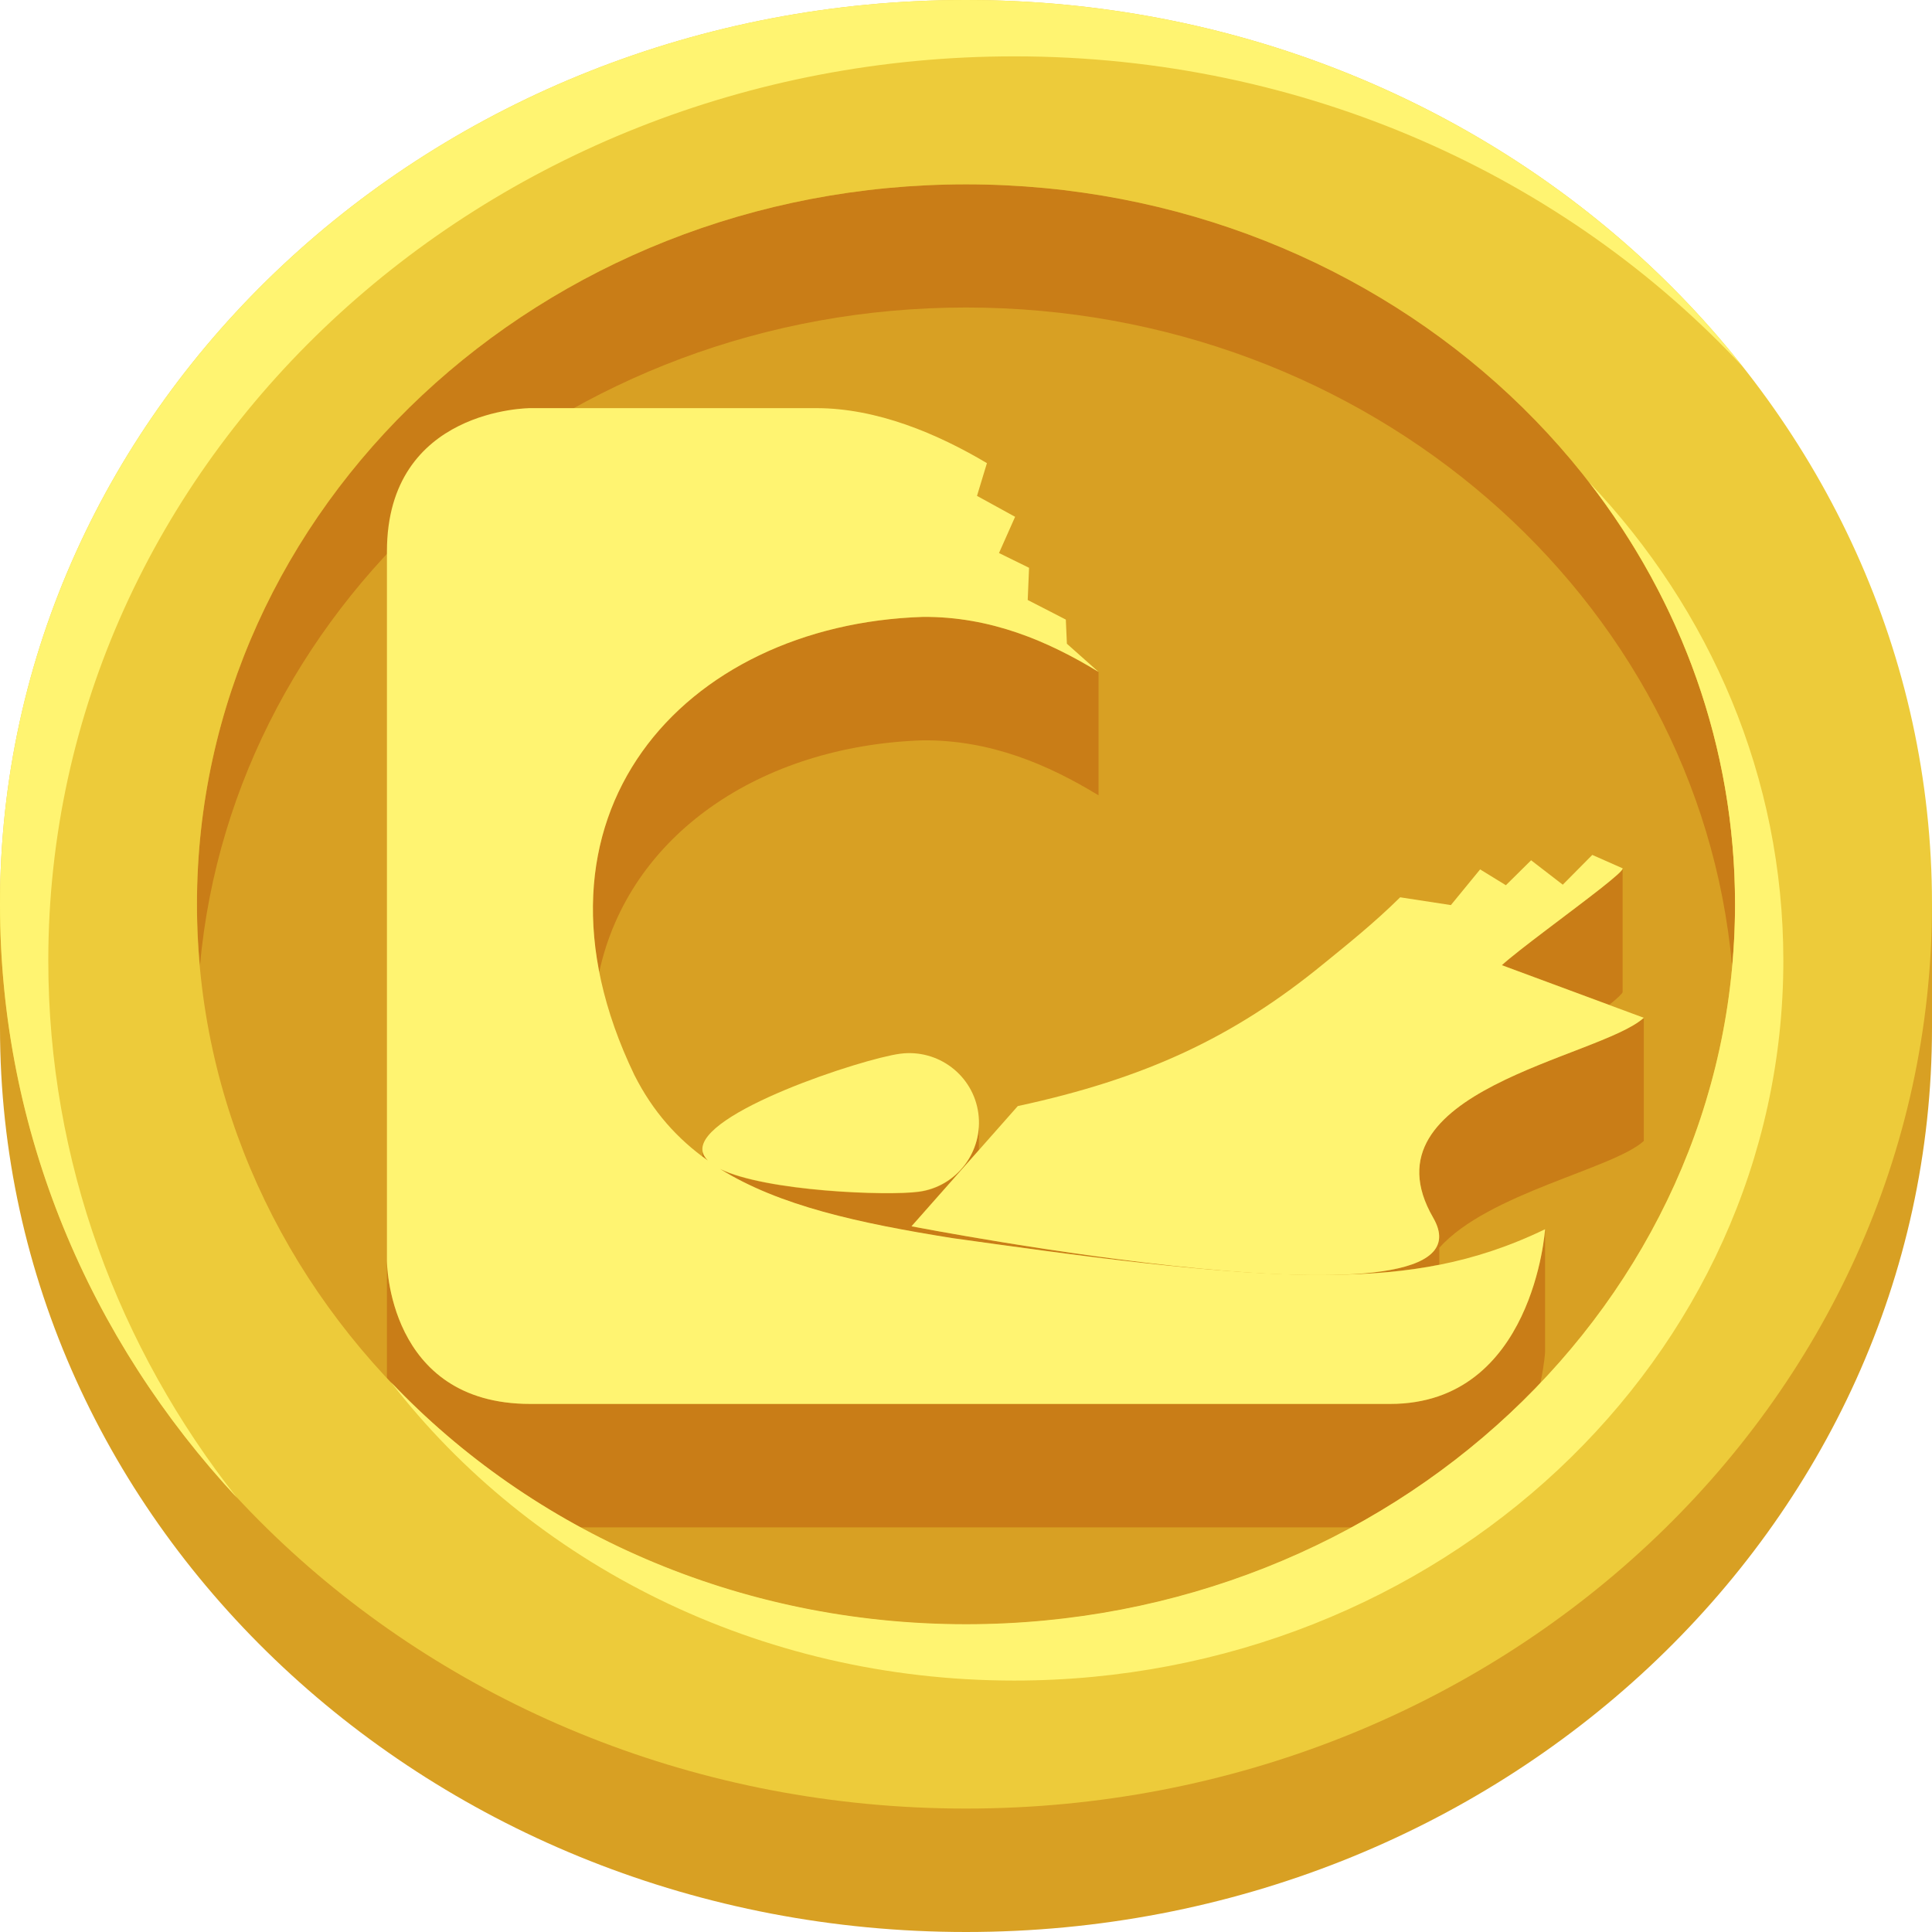
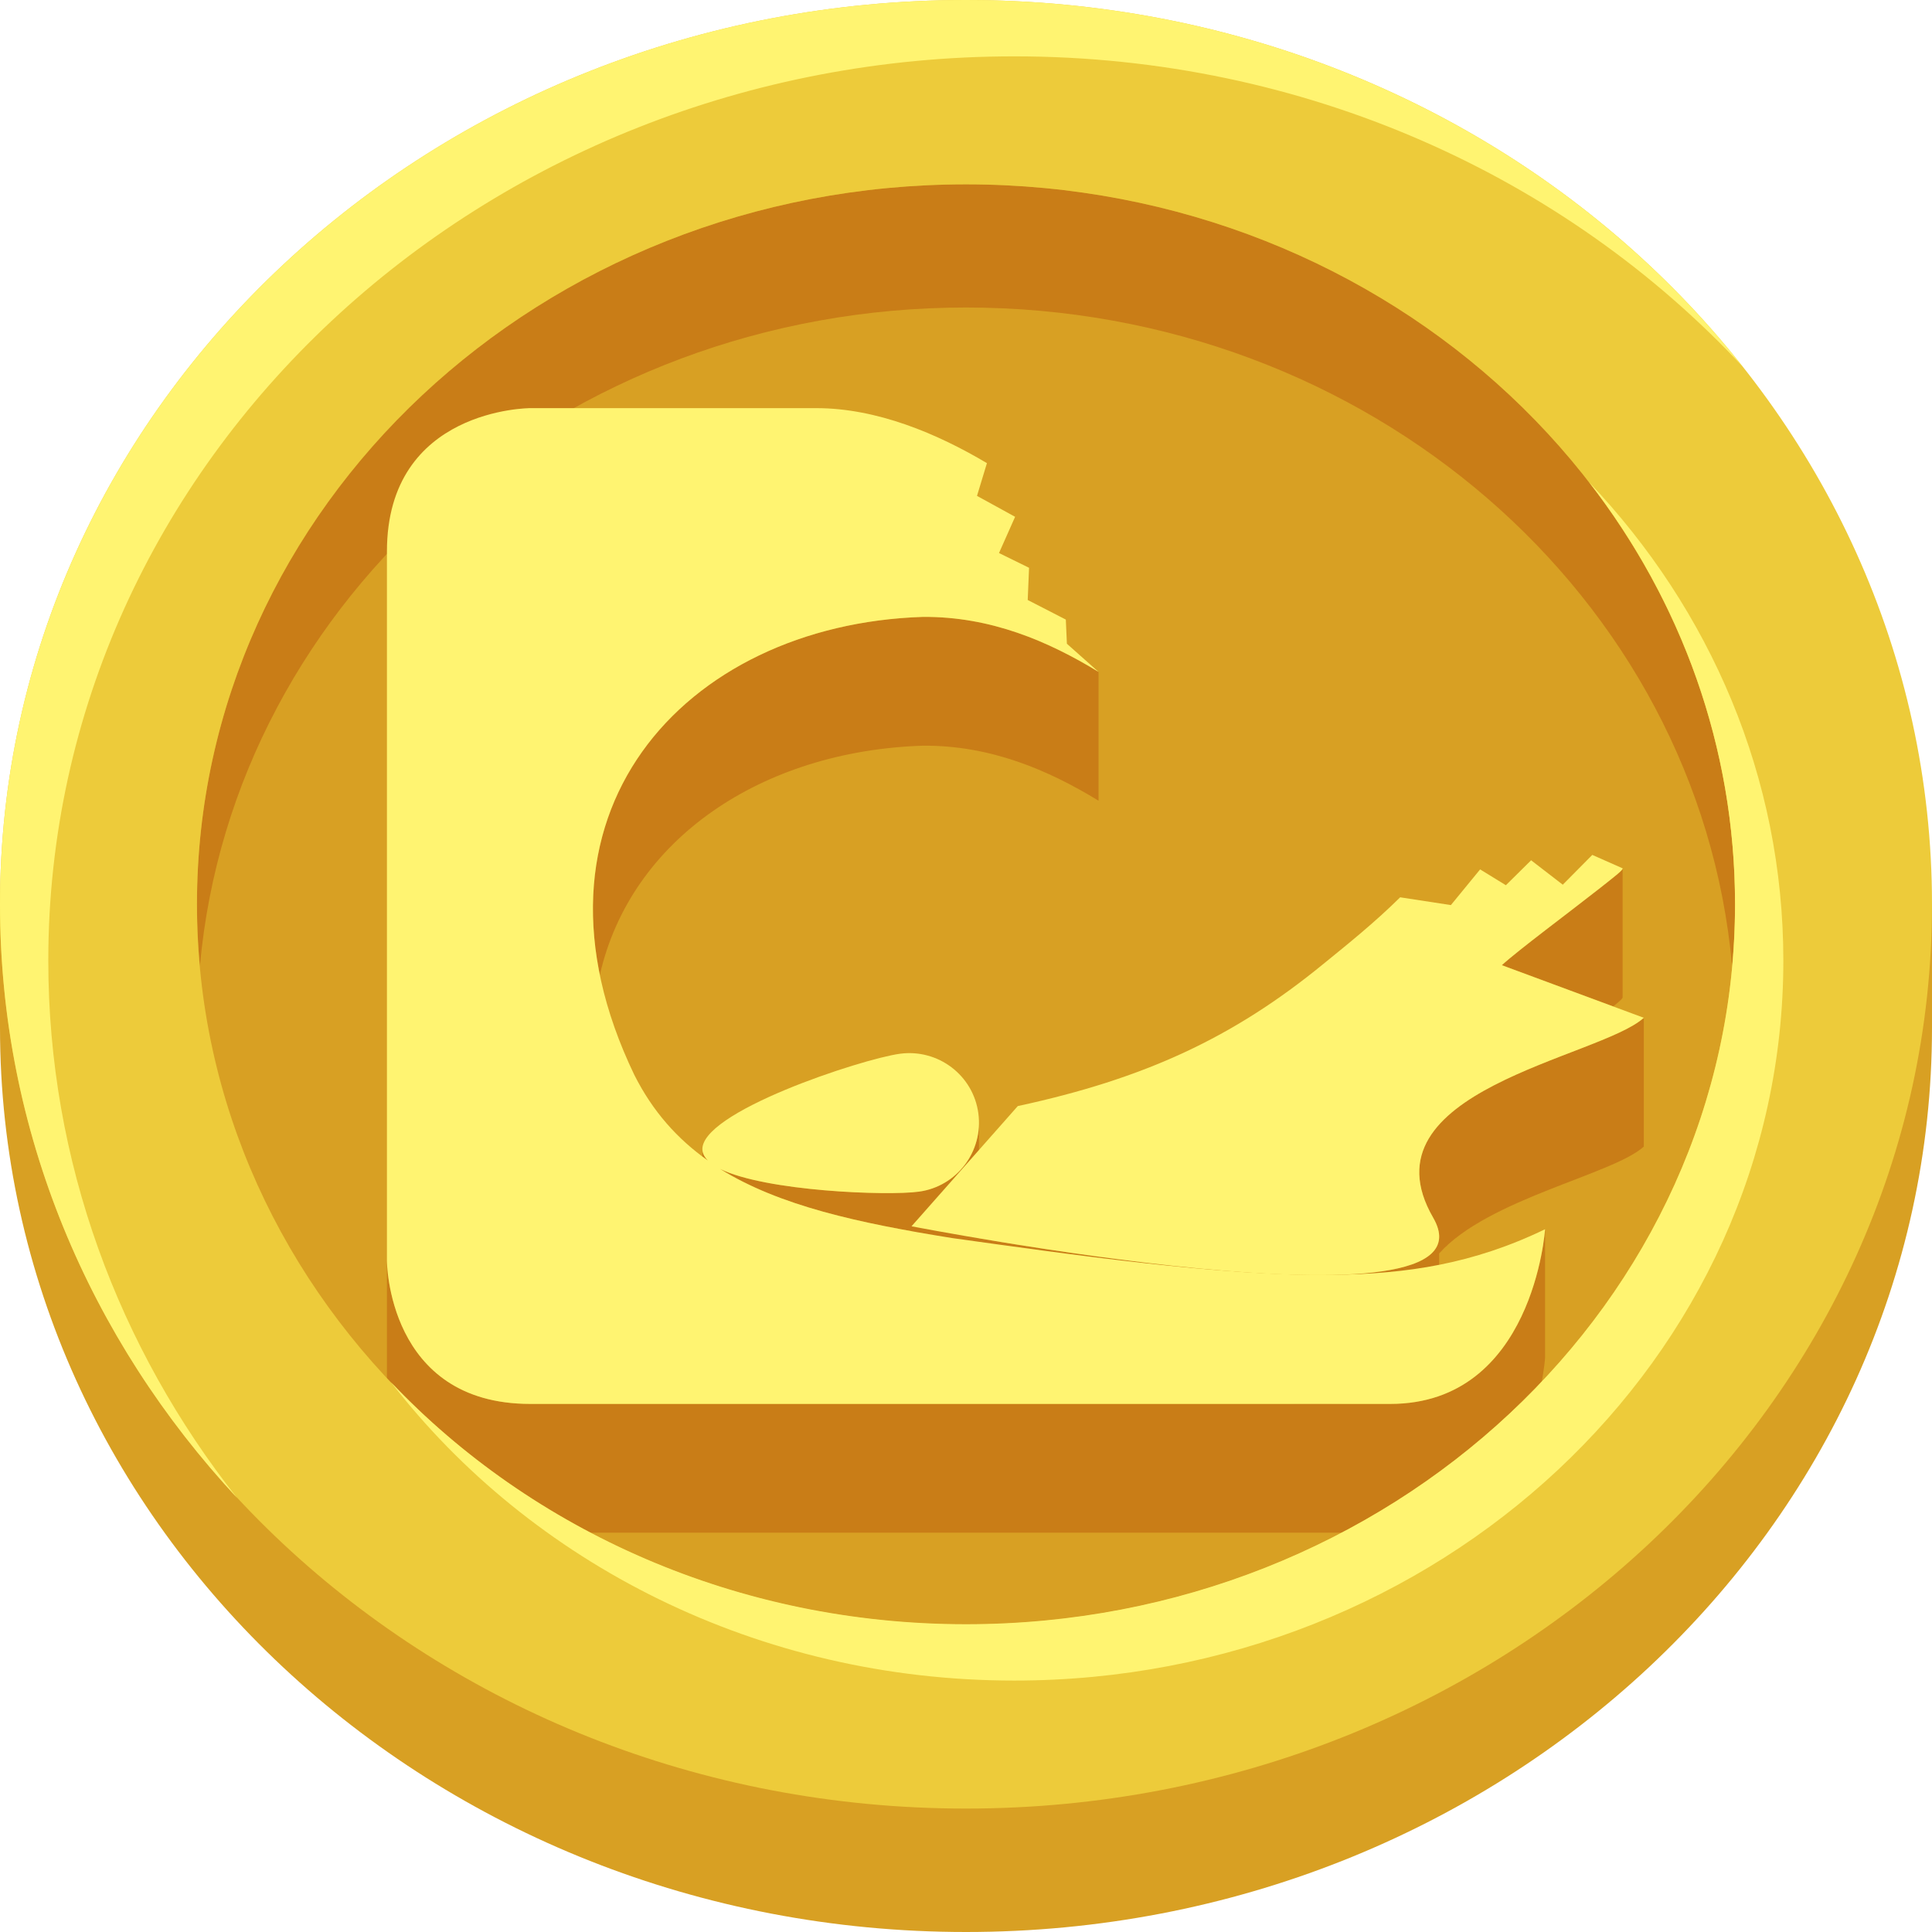
- <svg xmlns="http://www.w3.org/2000/svg" version="1.1" id="Layer_1" x="0px" y="0px" viewBox="0 0 720 720" style="enable-background:new 0 0 720 720;" xml:space="preserve">
-   <style type="text/css">
- 	.st0{fill:#D8A023;}
- 	.st1{display:none;}
- 	.st2{fill:#C97D17;}
- 	.st3{fill:#EDCB3A;}
- 	.st4{fill:#FFF471;}
- </style>
-   <path class="st0" d="M716.7,337C692.8,172.6,542.2,45.9,360,45.9S27.2,172.6,3.3,337H0v46c0,186.1,161.2,337,360,337  s360-150.9,360-337v-46H716.7z" />
-   <g id="MojangStudios" class="st1">
- </g>
-   <path class="st2" d="M360,114.6c150,0,273.1,107.9,285.5,245.4l0,0c0.7-7.6,1.1-15.2,1.1-23c0-148.2-128.3-268.3-286.6-268.3  C201.7,68.7,73.4,188.9,73.4,337c0,7.7,0.4,15.4,1.1,23C86.9,222.6,210,114.6,360,114.6z" />
+ <svg xmlns="http://www.w3.org/2000/svg" id="Layer_1" viewBox="0 0 720 720">
+   <defs>
+     <style>.cls-1{fill:#edcb3a;}.cls-2{fill:#fff471;}.cls-3{fill:#d8a023;}.cls-4{fill:#c97d17;}</style>
+   </defs>
+   <path class="cls-3" d="M716.7,337c-23.9-164.4-174.5-291.1-356.7-291.1S27.2,172.6,3.3,337H0v46c0,186.1,161.2,337,360,337s360-150.9,360-337v-46h-3.3Z" />
+   <path class="cls-4" d="M360,114.6c150,0,273.1,107.9,285.5,245.4h0c.7-7.6,1.1-15.2,1.1-23,0-148.2-128.3-268.3-286.6-268.3S73.4,188.9,73.4,337c0,7.7,.4,15.4,1.1,23,12.4-137.4,135.5-245.4,285.5-245.4h0Z" />
  <g>
-     <path class="st2" d="M612.6,379.3c-16.5,15-105.9,27.1-78.5,74.5c8.3,14.4-7.5,20.2-33.2,21.2c12.2-0.3,23.9-1.4,35.5-3.7v-6.3   c18.3-20.4,64.8-29.4,76.2-39.8L612.6,379.3L612.6,379.3z" />
-     <path class="st2" d="M456,473.5C401.6,469,339.7,457,339.7,457l25.1-28.4v-0.3v-9.7h0c-0.1,12.7-9.4,23.9-22.4,25.6   c-11.6,1.6-57-0.1-74.1-8.5c22.2,13.8,51.6,20.2,86.6,25.8C384.5,465.5,422.1,470.9,456,473.5z" />
-     <path class="st2" d="M596.8,330.9c-11.3,8.9-31.4,23.5-37.1,28.8l40,14.8c3.1-2.5,5-4.3,5-4.8l0-46l0,0   C604.7,324.4,601.5,327.2,596.8,330.9z" />
-     <path class="st2" d="M261.8,428.2v2.8c0.7,0.5,1.4,1,2,1.5c-1.1-1.1-1.8-2.3-2-3.6C261.8,428.7,261.8,428.5,261.8,428.2   L261.8,428.2z" />
-     <path class="st2" d="M223.3,362.3c11.1-51.2,60.2-84.4,120.6-86.4c25.3-0.2,46.8,9.1,65.5,20.5v-46c-18.7-11.4-40.2-20.7-65.5-20.5   C267,232.4,208.3,285.8,223.3,362.3z" />
-     <path class="st2" d="M575.8,458.1c0,0-4.3,65.1-57.7,65.1H197.6c-53.4,0-53.4-53.4-53.4-53.4v46c0,0,0,53.4,53.4,53.4h320.5   c53.4,0,57.7-65.1,57.7-65.1L575.8,458.1L575.8,458.1L575.8,458.1z" />
-   </g>
-   <path class="st3" d="M360,0C161.2,0,0,150.9,0,337s161.2,337,360,337s360-150.9,360-337S558.8,0,360,0z M360,605.4  C201.7,605.4,73.4,485.2,73.4,337S201.7,68.7,360,68.7S646.6,188.9,646.6,337S518.3,605.4,360,605.4z" />
-   <g>
-     <path class="st4" d="M378,626.3c158.3,0,286.6-120.1,286.6-268.3c0-68.4-27.3-130.8-72.3-178.2c34.2,44.2,54.3,98.5,54.3,157.2   c0,148.2-128.3,268.3-286.6,268.3c-85.2,0-161.8-34.9-214.3-90.2C197.8,582.5,282.4,626.3,378,626.3z" />
-     <path class="st4" d="M88.4,558.3C44.2,502.3,18,433,18,358C18,171.9,179.2,21,378,21c108.4,0,205.6,44.9,271.6,115.8   C584,53.8,478.7,0,360,0C161.2,0,0,150.9,0,337C0,421.7,33.3,499.1,88.4,558.3z" />
+     <g>
+       <path class="cls-4" d="M534.1,453.8c26.7,46.2-194.4,3.2-194.4,3.2v48s196.62,38.24,196.63,3.85v-41.73c18.26-20.39,64.82-29.41,76.27-39.82v-48c-16.5,15-105.9,27.1-78.5,74.5Z" />
+       <path class="cls-4" d="M604.7,371.6v-47.84c-.23,.84-3.79,3.51-8.35,7.14-11.3,8.9-30.95,23.5-36.65,28.8l41.48,15.37c2.29-1.84,3.71-3.09,3.52-3.47Z" />
+     </g>
+     <g>
+       <path class="cls-4" d="M263.8,432.49c-1.1-1.1-1.8-2.3-2-3.6-.03-.22-.04-.45-.04-.67v2.78c.67,.5,1.35,1,2.04,1.49h0Z" />
+       <path class="cls-4" d="M518.1,523.19H197.6c-53.4,0-53.4-53.4-53.4-53.4v48s0,53.4,53.4,53.4h320.5c53.4,0,57.7-65.1,57.7-65.1v-48s-4.3,65.1-57.7,65.1h0Z" />
+       <path class="cls-4" d="M364.83,418.37c0,12.8-9.4,23.97-22.43,25.72-11.6,1.6-57-.1-74.1-8.5,22.2,13.8,51.6,20.2,86.6,25.8,3.22,.45,6.54,.91,9.93,1.38v-44.4Z" />
+       <path class="cls-4" d="M223.55,363.29c11.54-50.61,60.41-83.45,120.35-85.39,25.3-.2,46.8,9.1,65.5,20.5v-48c-18.7-11.4-40.2-20.7-65.5-20.5-77.26,2.51-136.11,56.34-120.35,133.4v-.01Z" />
+     </g>
  </g>
  <g>
-     <path class="st4" d="M596.1,331.4C596,331.4,596,331.5,596.1,331.4C596,331.5,596,331.4,596.1,331.4z" />
-     <path class="st4" d="M596.2,331.3l-0.1,0.1C596.1,331.4,596.1,331.4,596.2,331.3z" />
-     <path class="st4" d="M596.4,331.1c-0.1,0.1-0.2,0.2-0.3,0.2C596.2,331.3,596.3,331.2,596.4,331.1z" />
-     <path class="st4" d="M596.7,330.8c-0.1,0.1-0.2,0.2-0.3,0.3C596.5,331,596.6,330.9,596.7,330.8z" />
-     <path class="st4" d="M604.7,323.6l-11.3-5l-11,11.1l-11.8-9.1l-9.4,9.3l-9.6-5.9l-10.9,13.3l-18.9-2.9   c-9.5,9.4-19.6,17.5-28.7,24.9c-33.5,27.4-66.5,42.7-113.8,52.9L339.7,457c0,0,221.1,43,194.4-3.2c-27.4-47.4,62-59.5,78.5-74.5   l-52.9-19.6c5.7-5.3,25.8-19.9,37.1-28.8l0,0l0,0C601.7,327,605,324.2,604.7,323.6" />
-     <path class="st4" d="M596,331.5L596,331.5L596,331.5z" />
-     <path class="st4" d="M595.9,331.5L595.9,331.5L595.9,331.5z" />
-     <path class="st4" d="M354.9,461.4c-35-5.6-64.4-12-86.6-25.8c17.1,8.4,62.5,10.1,74.1,8.5l0,0c14.2-1.9,24.1-15,22.2-29.2   s-15-24.1-29.2-22.2s-75.5,22-73.6,36.2c0.2,1.3,0.9,2.5,2,3.6c-11.3-8-20.5-18.2-27.4-31.9c-46.4-96.5,18.3-167.8,107.5-170.7   c25.3-0.2,46.8,9.1,65.5,20.5l-11.8-10.5l-0.4-9l-14.2-7.3l0.5-12l-11.2-5.5l6-13.5l-14.2-7.8l3.7-12.2c-18.5-11-41-20.5-63.6-20.5   H197.6c0,0-53.4,0-53.4,53.4v264.3c0,0,0,53.4,53.4,53.4h320.5c53.4,0,57.7-65.1,57.7-65.1c-26.9,13-51.5,16.6-78.8,17   C456.2,475.8,397.3,467.3,354.9,461.4z" />
+     <path class="cls-2" d="M596.35,330.9c4.9-3.9,8.65-6.7,8.35-7.3l-11.3-5-11,11.1-11.8-9.1-9.4,9.3-9.6-5.9-10.9,13.3-18.9-2.9c-9.5,9.4-19.6,17.5-28.7,24.9-33.5,27.4-66.5,42.7-113.8,52.9l-39.6,44.8s221.1,43,194.4-3.2c-27.4-47.4,62-59.5,78.5-74.5l-52.9-19.6c5.7-5.3,25.35-19.9,36.65-28.8h0Z" />
+     <path class="cls-2" d="M342.4,444.1c14.2-1.9,24.1-15,22.2-29.2s-15-24.1-29.2-22.2-75.5,22-73.6,36.2c.2,1.3,.9,2.5,2,3.6-11.3-8-20.5-18.2-27.4-31.9-46.4-96.5,18.3-167.8,107.5-170.7,25.3-.2,46.8,9.1,65.5,20.5l-11.8-10.5-.4-9-14.2-7.3,.5-12-11.2-5.5,6-13.5-14.2-7.8,3.7-12.2c-18.5-11-41-20.5-63.6-20.5h-106.6s-53.4,0-53.4,53.4V469.8s0,53.4,53.4,53.4h320.5c53.4,0,57.7-65.1,57.7-65.1-26.9,13-51.5,16.6-78.8,17-40.8,.7-99.7-7.8-142.1-13.7-35-5.6-64.4-12-86.6-25.8,17.1,8.4,62.5,10.1,74.1,8.5Z" />
+   </g>
+   <path class="cls-1" d="M360,0C161.2,0,0,150.9,0,337s161.2,337,360,337,360-150.9,360-337S558.8,0,360,0Zm0,605.4c-158.3,0-286.6-120.2-286.6-268.4S201.7,68.7,360,68.7s286.6,120.2,286.6,268.3-128.3,268.4-286.6,268.4h0Z" />
+   <g>
+     <path class="cls-2" d="M378,626.3c158.3,0,286.6-120.1,286.6-268.3,0-68.4-27.3-130.8-72.3-178.2,34.2,44.2,54.3,98.5,54.3,157.2,0,148.2-128.3,268.3-286.6,268.3-85.2,0-161.8-34.9-214.3-90.2,52.1,67.4,136.7,111.2,232.3,111.2h0Z" />
+     <path class="cls-2" d="M88.4,558.3c-44.2-56-70.4-125.3-70.4-200.3C18,171.9,179.2,21,378,21c108.4,0,205.6,44.9,271.6,115.8C584,53.8,478.7,0,360,0,161.2,0,0,150.9,0,337c0,84.7,33.3,162.1,88.4,221.3Z" />
  </g>
</svg>
